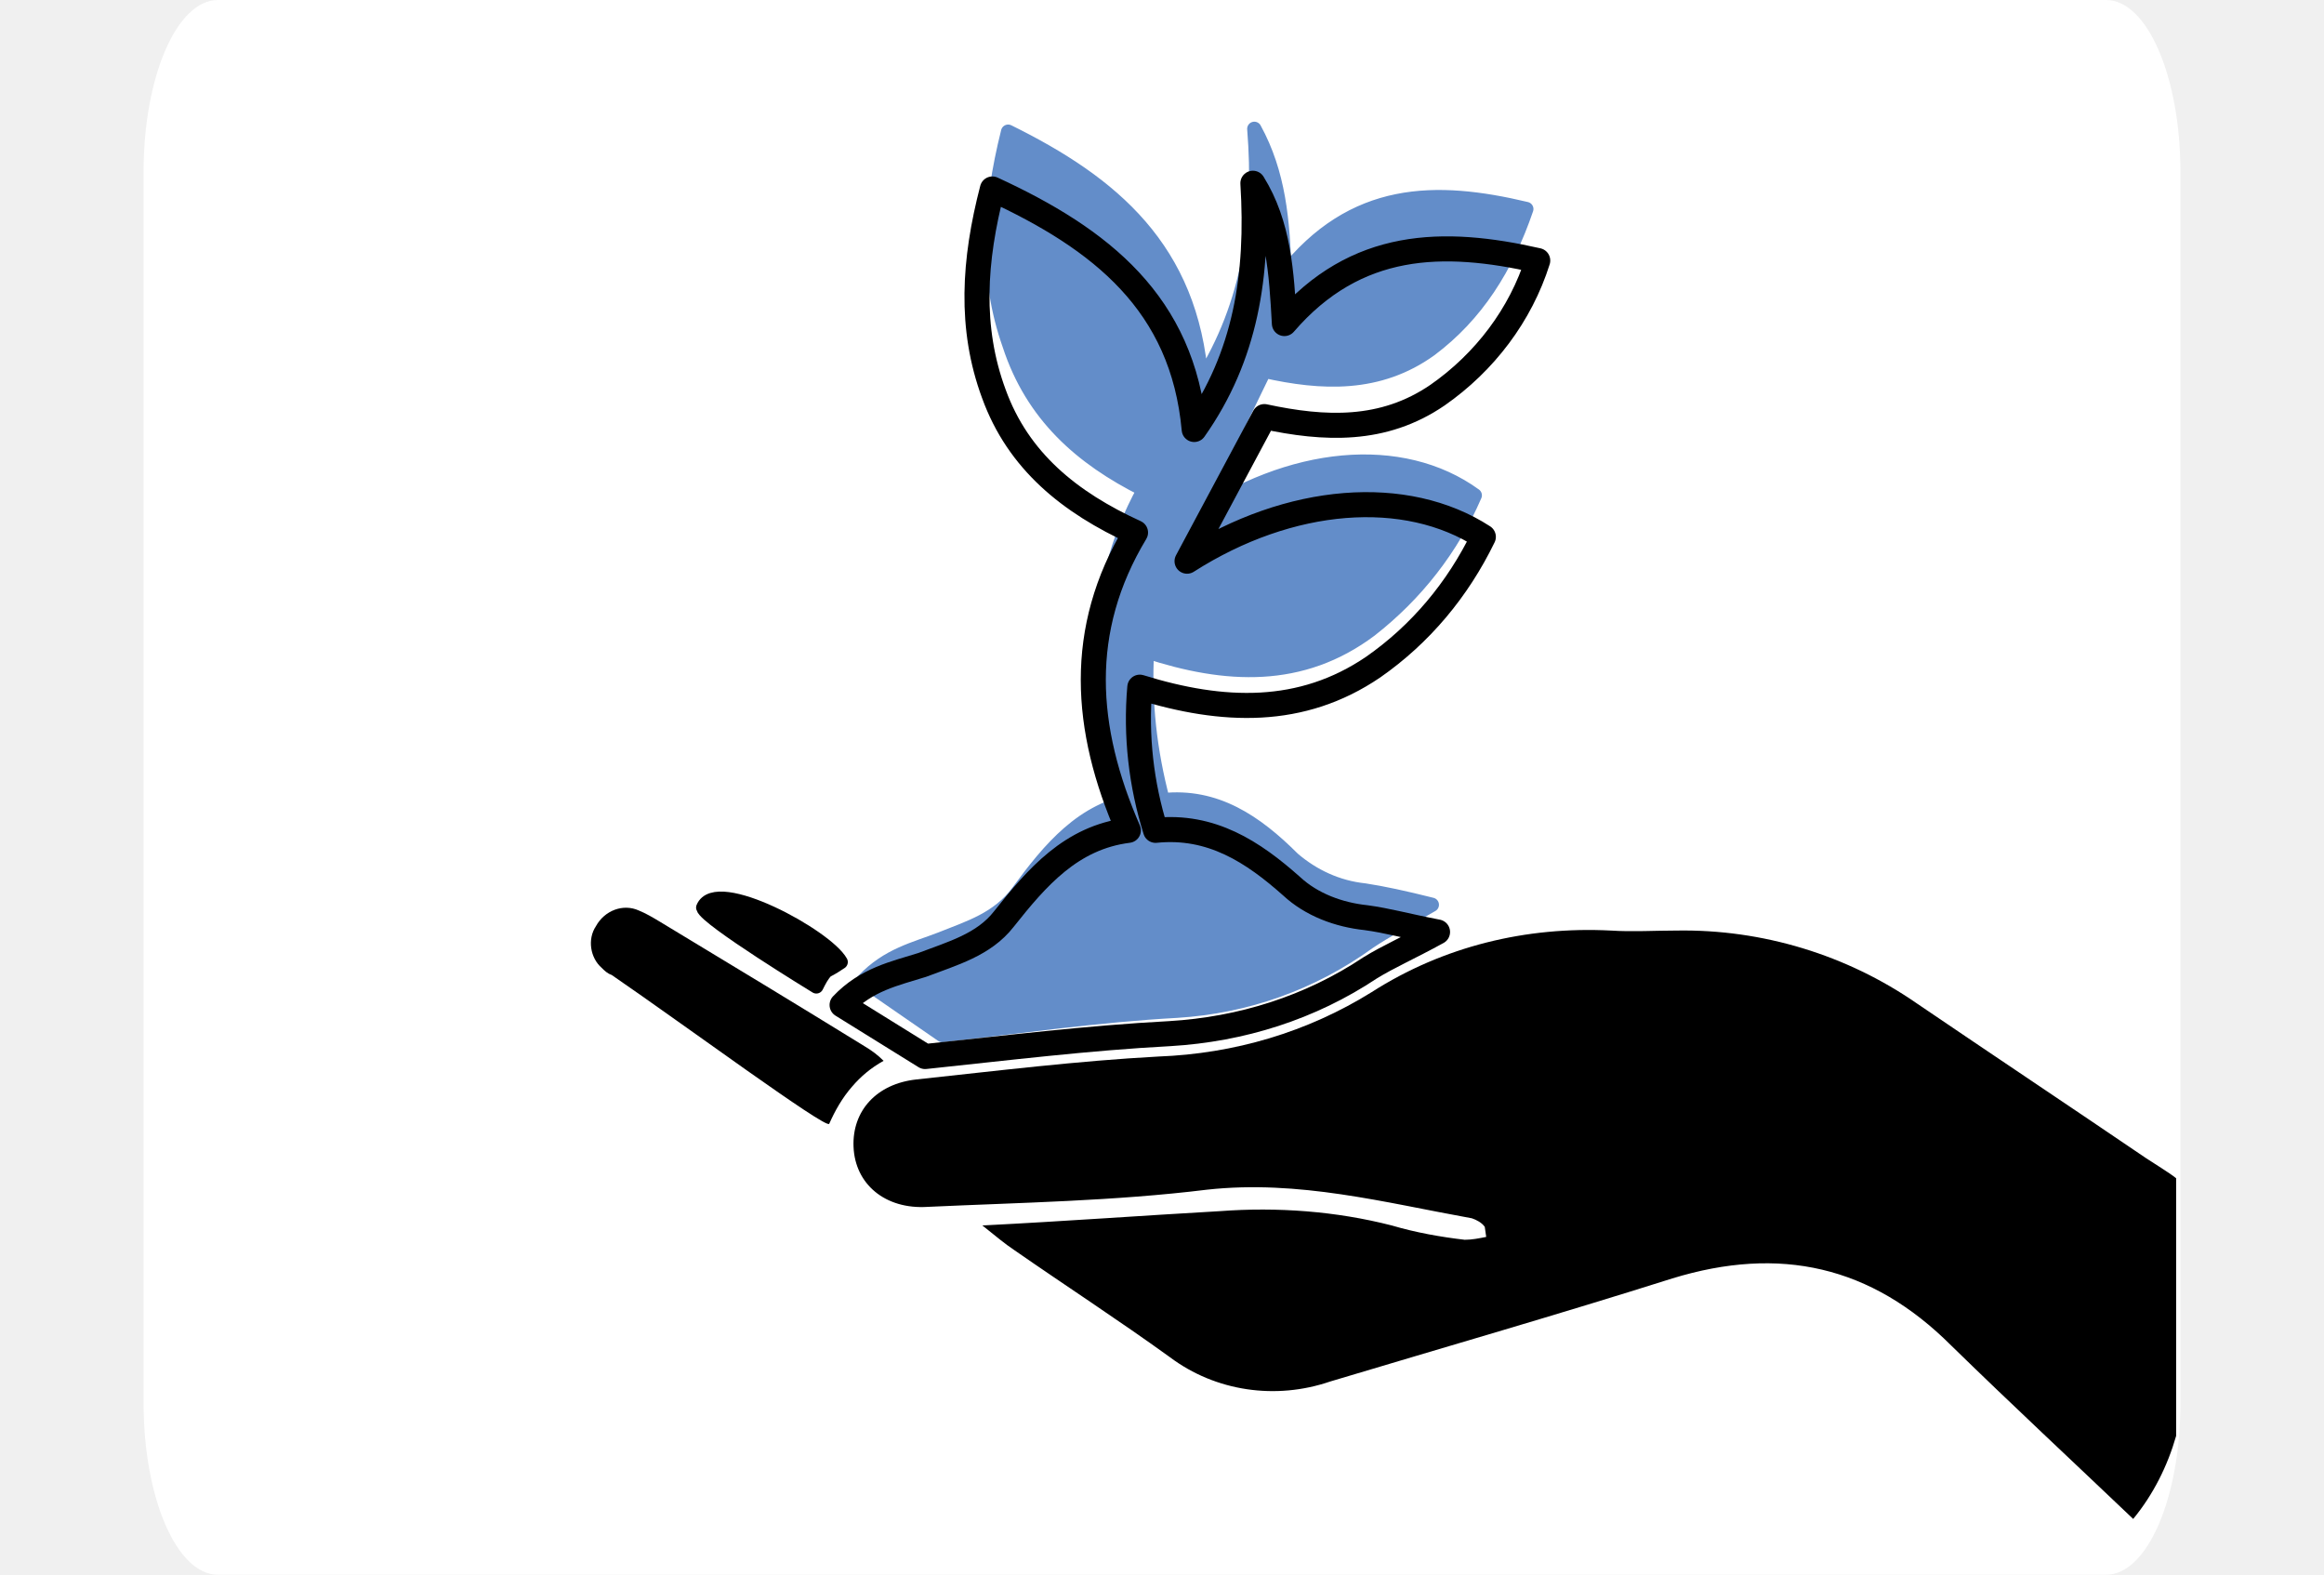
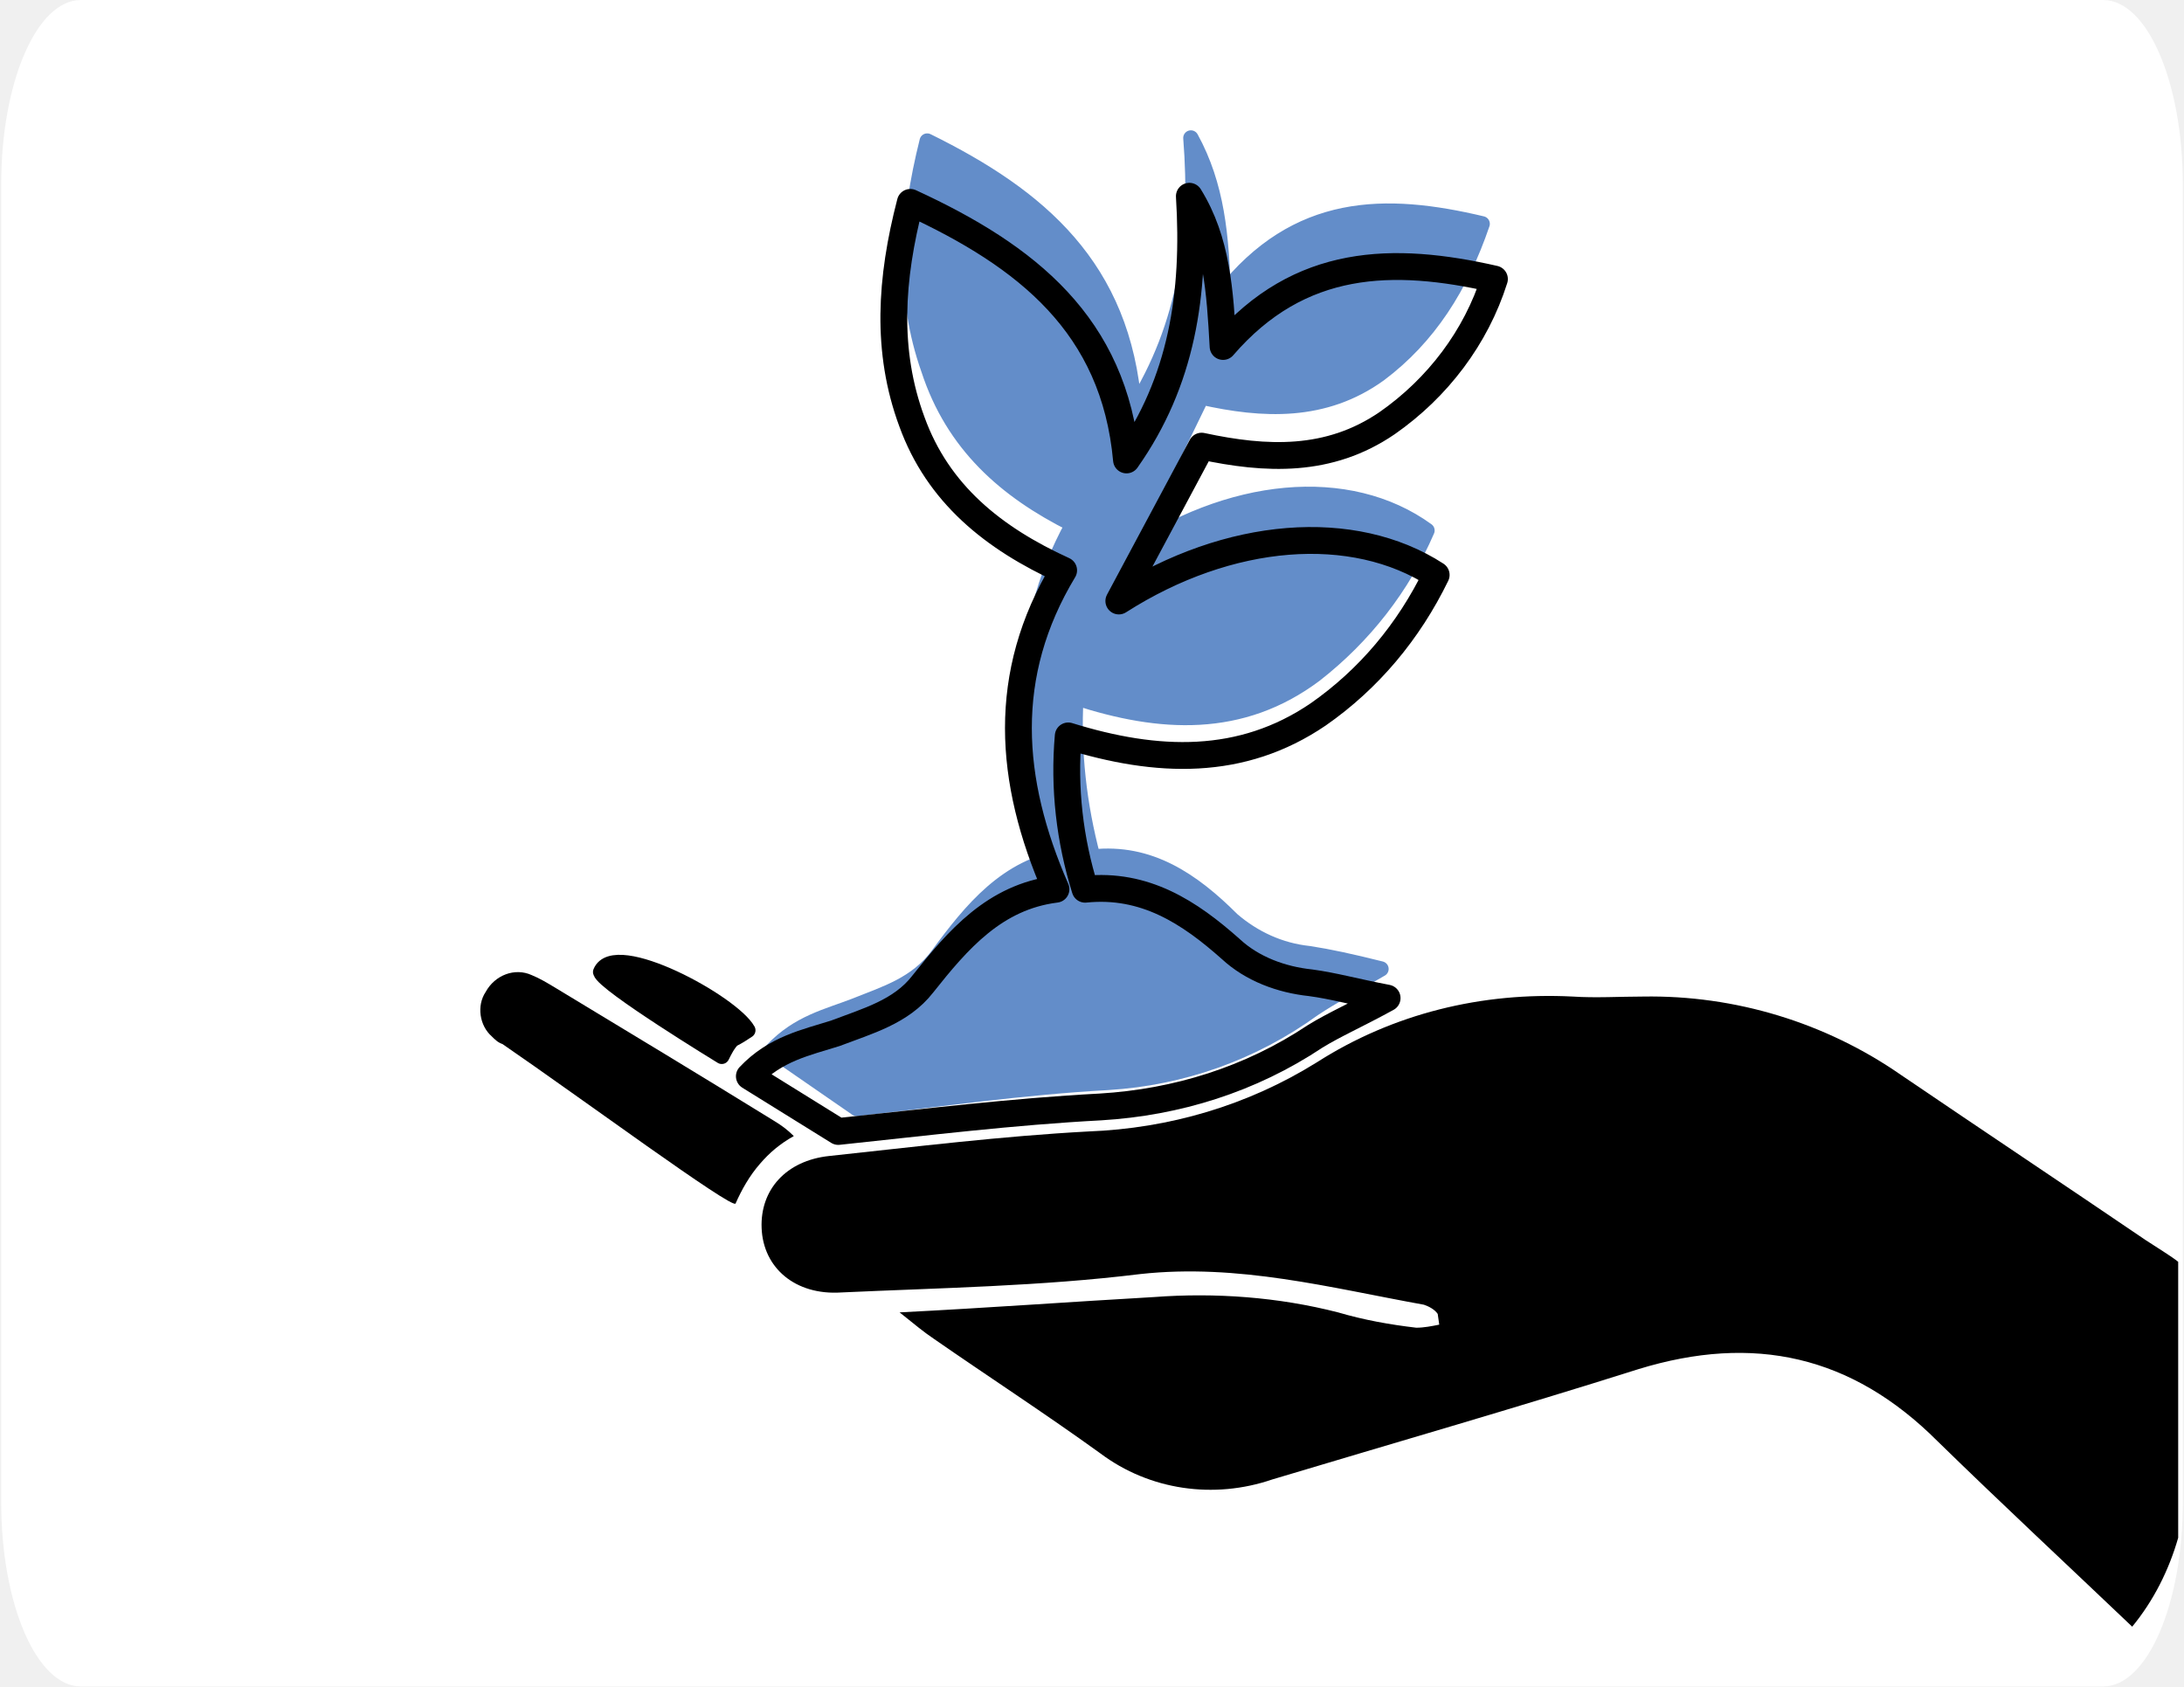
- <svg xmlns="http://www.w3.org/2000/svg" version="1.1" id="Layer_1" width="163.152" height="110.536" x="0px" y="0px" viewBox="0 0 142.3 110" enable-background="new 0 0 142.3 110" xml:space="preserve">
+ <svg xmlns="http://www.w3.org/2000/svg" version="1.1" id="Layer_1" width="143.152" height="110.536" x="0px" y="0px" viewBox="0 0 142.3 110" enable-background="new 0 0 142.3 110" xml:space="preserve">
  <g transform="matrix(1, 0, 0, 1, 0, 0)">
    <path id="Rectangle_32-2" fill="#FFFFFF" d="M5.2,0h131.9c2.9,0,5.2,5.4,5.2,12v86c0,6.6-2.3,12-5.2,12H5.2C2.3,110,0,104.6,0,98   V12C0,5.4,2.3,0,5.2,0z" />
  </g>
  <g id="Group_304" transform="translate(227 15)">
    <path id="Path_1028" fill="#638DC9" stroke="#638DC9" stroke-linecap="round" stroke-linejoin="round" d="M-153.1,11.6   c-0.7-9.2-6.2-13.8-13.5-17.4c-1.3,5.2-1.6,10.1,0.1,14.9c1.6,4.9,5,7.9,9.4,10.1c-3.9,7.1-3.4,14.2-0.5,21.7   c-3.8,0.6-6.1,3.4-8.3,6.4c-1.4,1.9-3.4,2.5-5.4,3.3c-1.8,0.7-3.7,1.1-5.4,2.9l5.5,3.8c5.4-0.6,10.9-1.4,16.4-1.7   c4.8-0.3,9.4-1.9,13.4-4.8c1.2-0.8,2.5-1.5,4.4-2.6c-2-0.5-3.4-0.8-4.7-1c-1.9-0.2-3.6-1-5-2.2c-2.6-2.6-5.4-4.5-9.1-4.1   c-0.9-3.4-1.3-6.9-1.1-10.4c5.5,1.8,10.8,2.1,15.6-1.5c3.2-2.5,5.7-5.7,7.3-9.4c-5.1-3.7-12.9-3-19.8,1.8l5.1-10.5   c4,0.9,8,1.1,11.6-1.5c3.2-2.4,5.3-5.7,6.7-9.8c-6.3-1.5-12.1-1.5-16.9,4.6c-0.1-3.8-0.4-7.1-2.1-10.2   C-148.9,0.3-149.7,6.2-153.1,11.6z" />
    <path id="Path_1029" d="M-133.2,71.4c-0.5,0.1-1,0.2-1.5,0.2c-1.7-0.2-3.4-0.5-5.1-1c-3.9-1-8-1.3-12-1c-5.3,0.3-10.7,0.7-16.6,1   c1,0.8,1.6,1.3,2.2,1.7c3.6,2.5,7.3,4.9,10.9,7.5c3.2,2.4,7.4,3,11.2,1.7c8-2.4,16-4.7,23.9-7.2c7.5-2.3,13.9-0.9,19.5,4.7   c4.2,4.1,8.5,8.1,12.7,12.1c1.4-1.7,2.4-3.7,3-5.8c0-1.3,0-9.2,0-18c-0.5-0.4-1.5-1-2.1-1.4c-5.3-3.6-10.7-7.2-16-10.8   c-4.9-3.4-10.8-5.2-16.8-5.1c-1.5,0-3.1,0.1-4.6,0c-5.9-0.3-11.7,1.1-16.7,4.3c-4.5,2.8-9.6,4.3-14.9,4.5c-5.6,0.3-11.3,1-16.9,1.6   c-2.8,0.3-4.5,2.2-4.4,4.7c0.1,2.6,2.2,4.4,5.2,4.2c6.5-0.3,13-0.4,19.5-1.2c6.4-0.7,12.4,0.9,18.5,2c0.3,0.1,0.7,0.3,0.9,0.6   L-133.2,71.4z" />
    <path id="Path_1030" fill="none" stroke="#000000" stroke-width="1.75" stroke-linecap="round" stroke-linejoin="round" stroke-miterlimit="10" d="   M-153.6,15c-0.8-8.8-6.5-13.3-14.1-16.8c-1.3,5-1.6,9.7,0.1,14.3c1.7,4.7,5.3,7.6,9.9,9.7c-4.1,6.8-3.6,13.7-0.5,20.8   c-4,0.5-6.4,3.3-8.7,6.2c-1.4,1.8-3.6,2.4-5.7,3.2c-1.9,0.6-3.9,1-5.6,2.8l5.8,3.6c5.7-0.6,11.4-1.3,17.1-1.6c5-0.3,9.8-1.8,14-4.6   c1.3-0.8,2.7-1.4,4.7-2.5c-2.1-0.4-3.5-0.8-5-1c-1.9-0.2-3.8-0.9-5.2-2.2c-2.7-2.4-5.6-4.3-9.5-3.9c-1-3.2-1.4-6.6-1.1-10   c5.8,1.8,11.3,2,16.3-1.4c3.3-2.3,5.9-5.4,7.7-9.1c-5.4-3.5-13.5-2.9-20.7,1.7l5.4-10.1c4.2,0.9,8.3,1.1,12.1-1.5   c3.3-2.3,5.8-5.6,7-9.4c-6.6-1.5-12.7-1.4-17.7,4.4c-0.2-3.6-0.4-6.9-2.2-9.8C-149.1,4.2-150,9.9-153.6,15z" />
    <path id="Path_1031" d="M-179.1,63.5c0.4-0.9,0.9-1.8,1.6-2.6c0.6-0.7,1.3-1.3,2.2-1.8c-0.4-0.4-0.8-0.7-1.3-1   c-4.7-2.9-9.5-5.8-14.3-8.7c-0.5-0.3-1-0.6-1.5-0.8c-1.1-0.5-2.4,0-3,1.1c-0.6,0.9-0.4,2.2,0.4,2.9c0.2,0.2,0.4,0.4,0.7,0.5   C-189.2,56.6-179.3,63.9-179.1,63.5z" />
    <path id="Path_1032" stroke="#000000" stroke-linecap="round" stroke-linejoin="round" d="M-180,53.9c0.2-0.4,0.4-0.8,0.7-1.1   c0.4-0.2,0.7-0.4,1-0.6c-1-1.8-8.7-6-9.6-3.8C-187.7,49.2-180,53.9-180,53.9z" />
  </g>
</svg>
